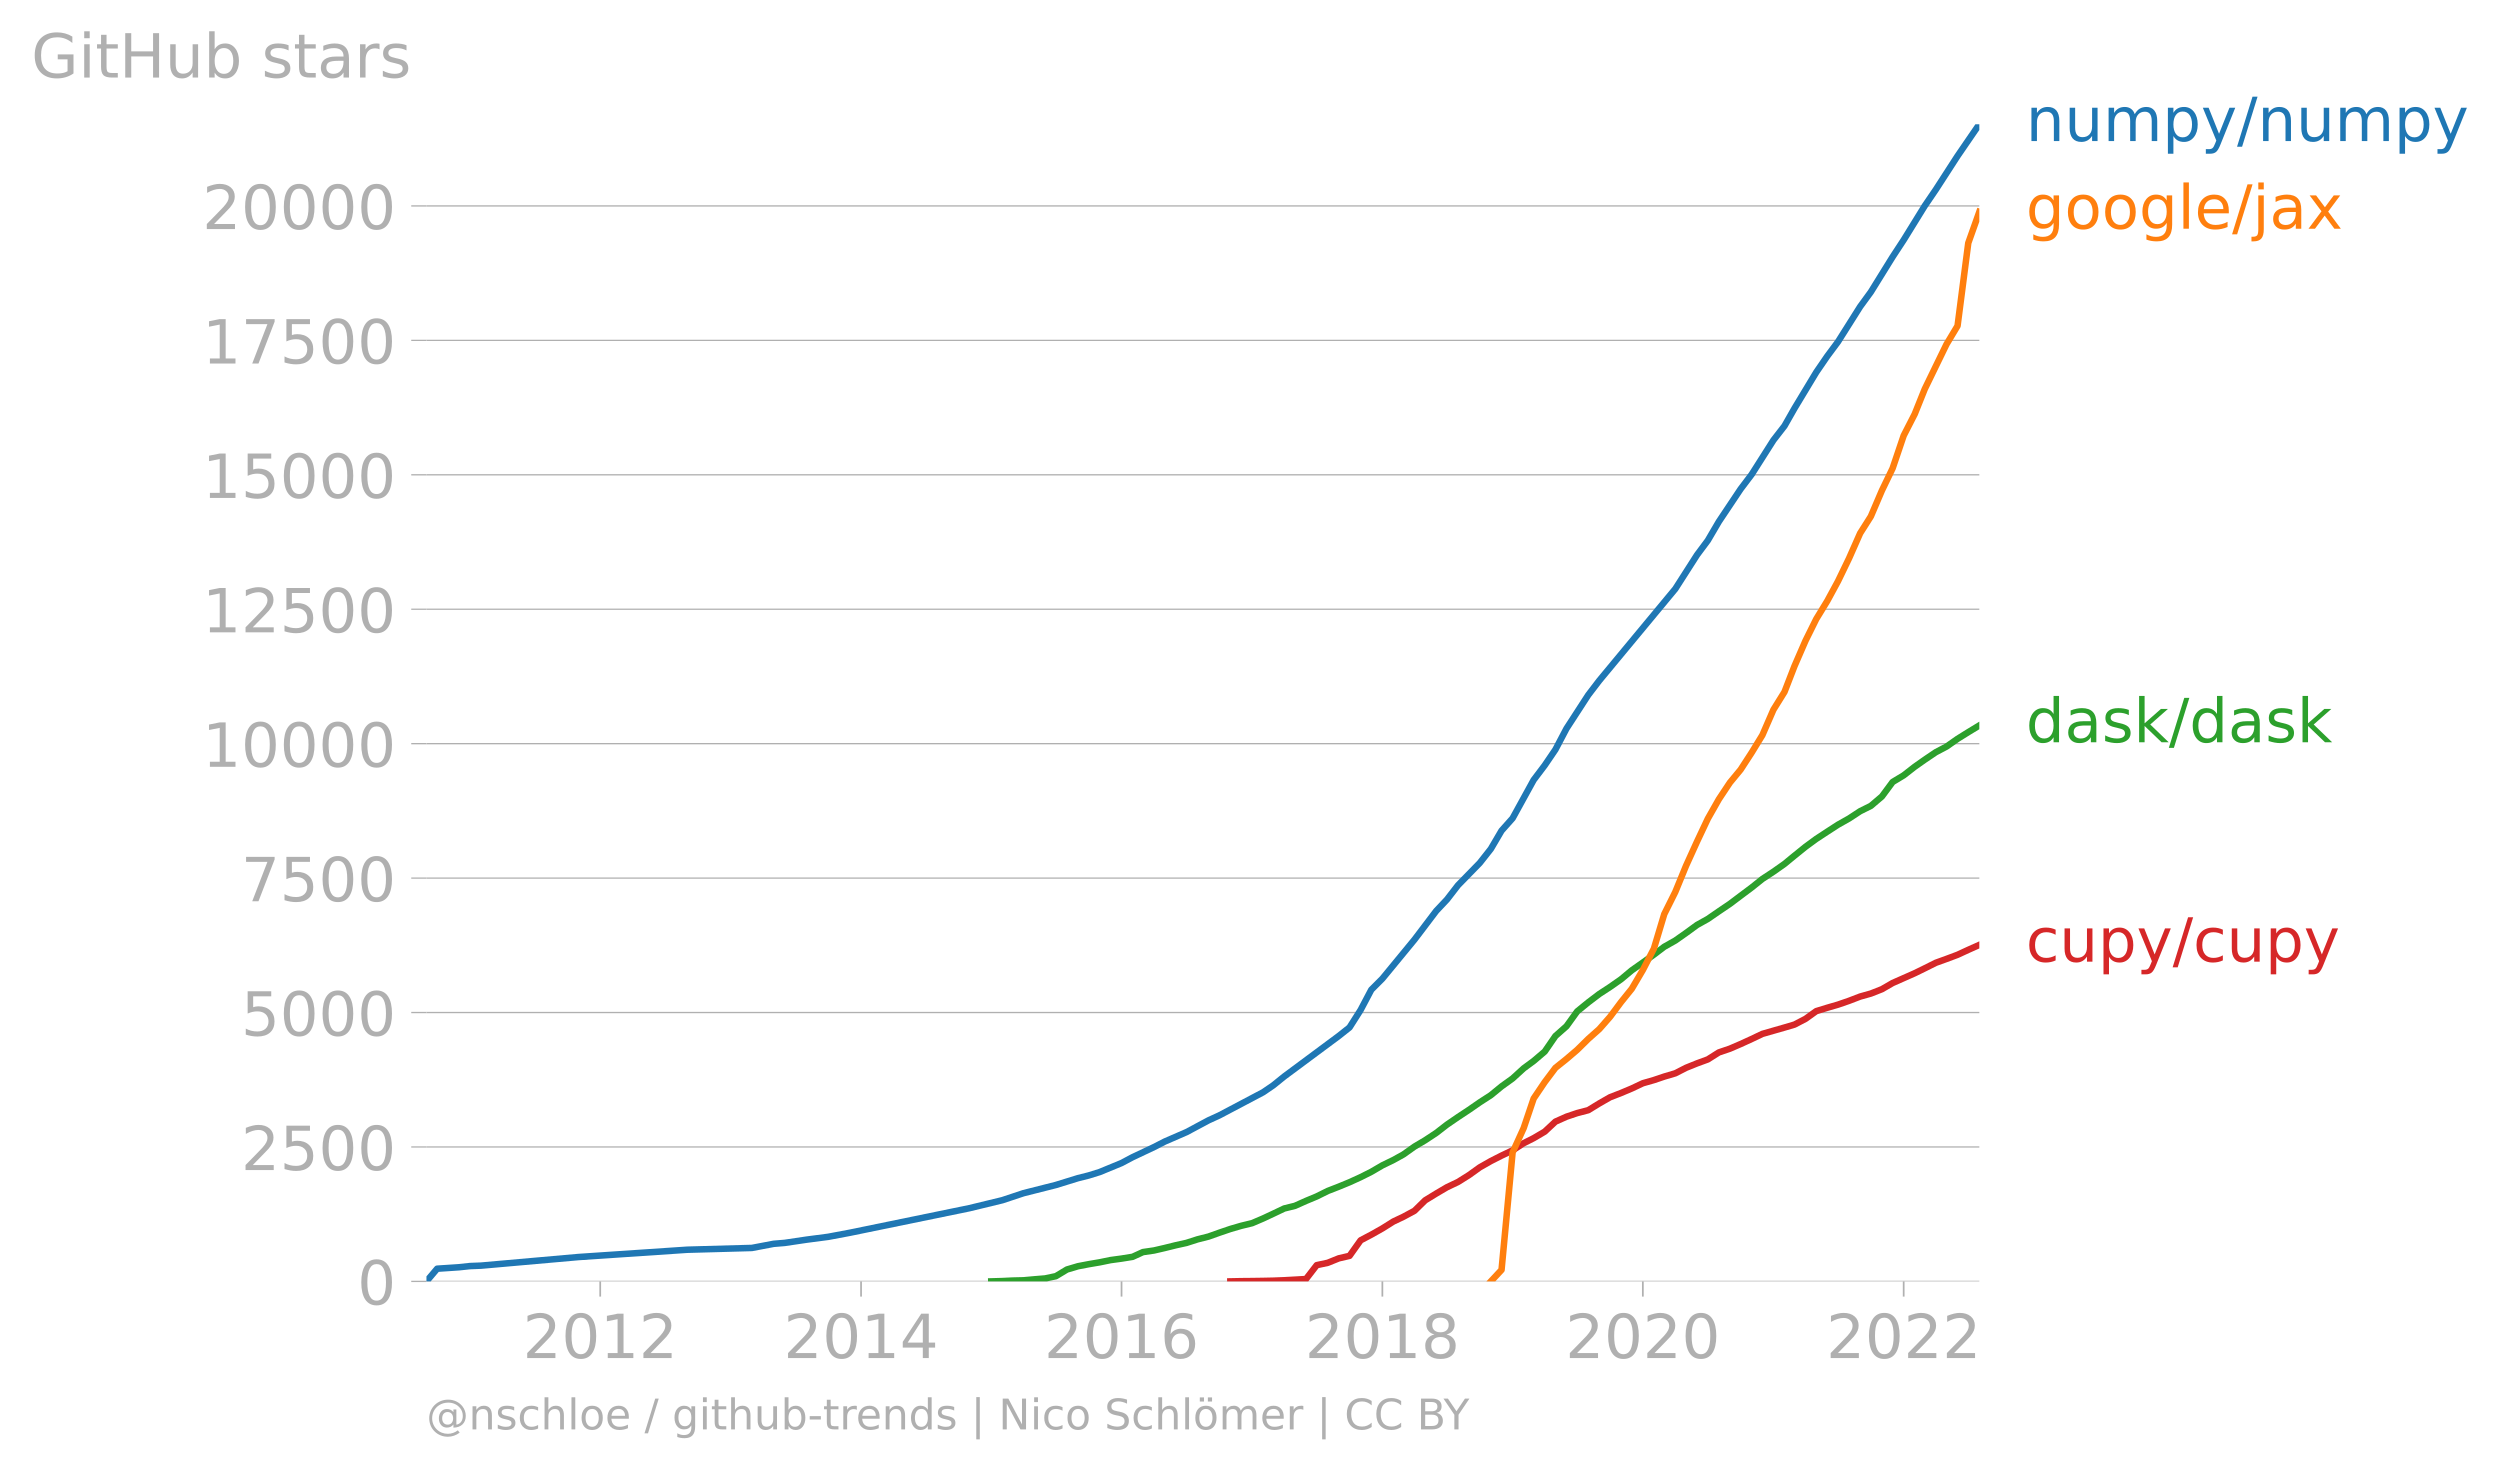
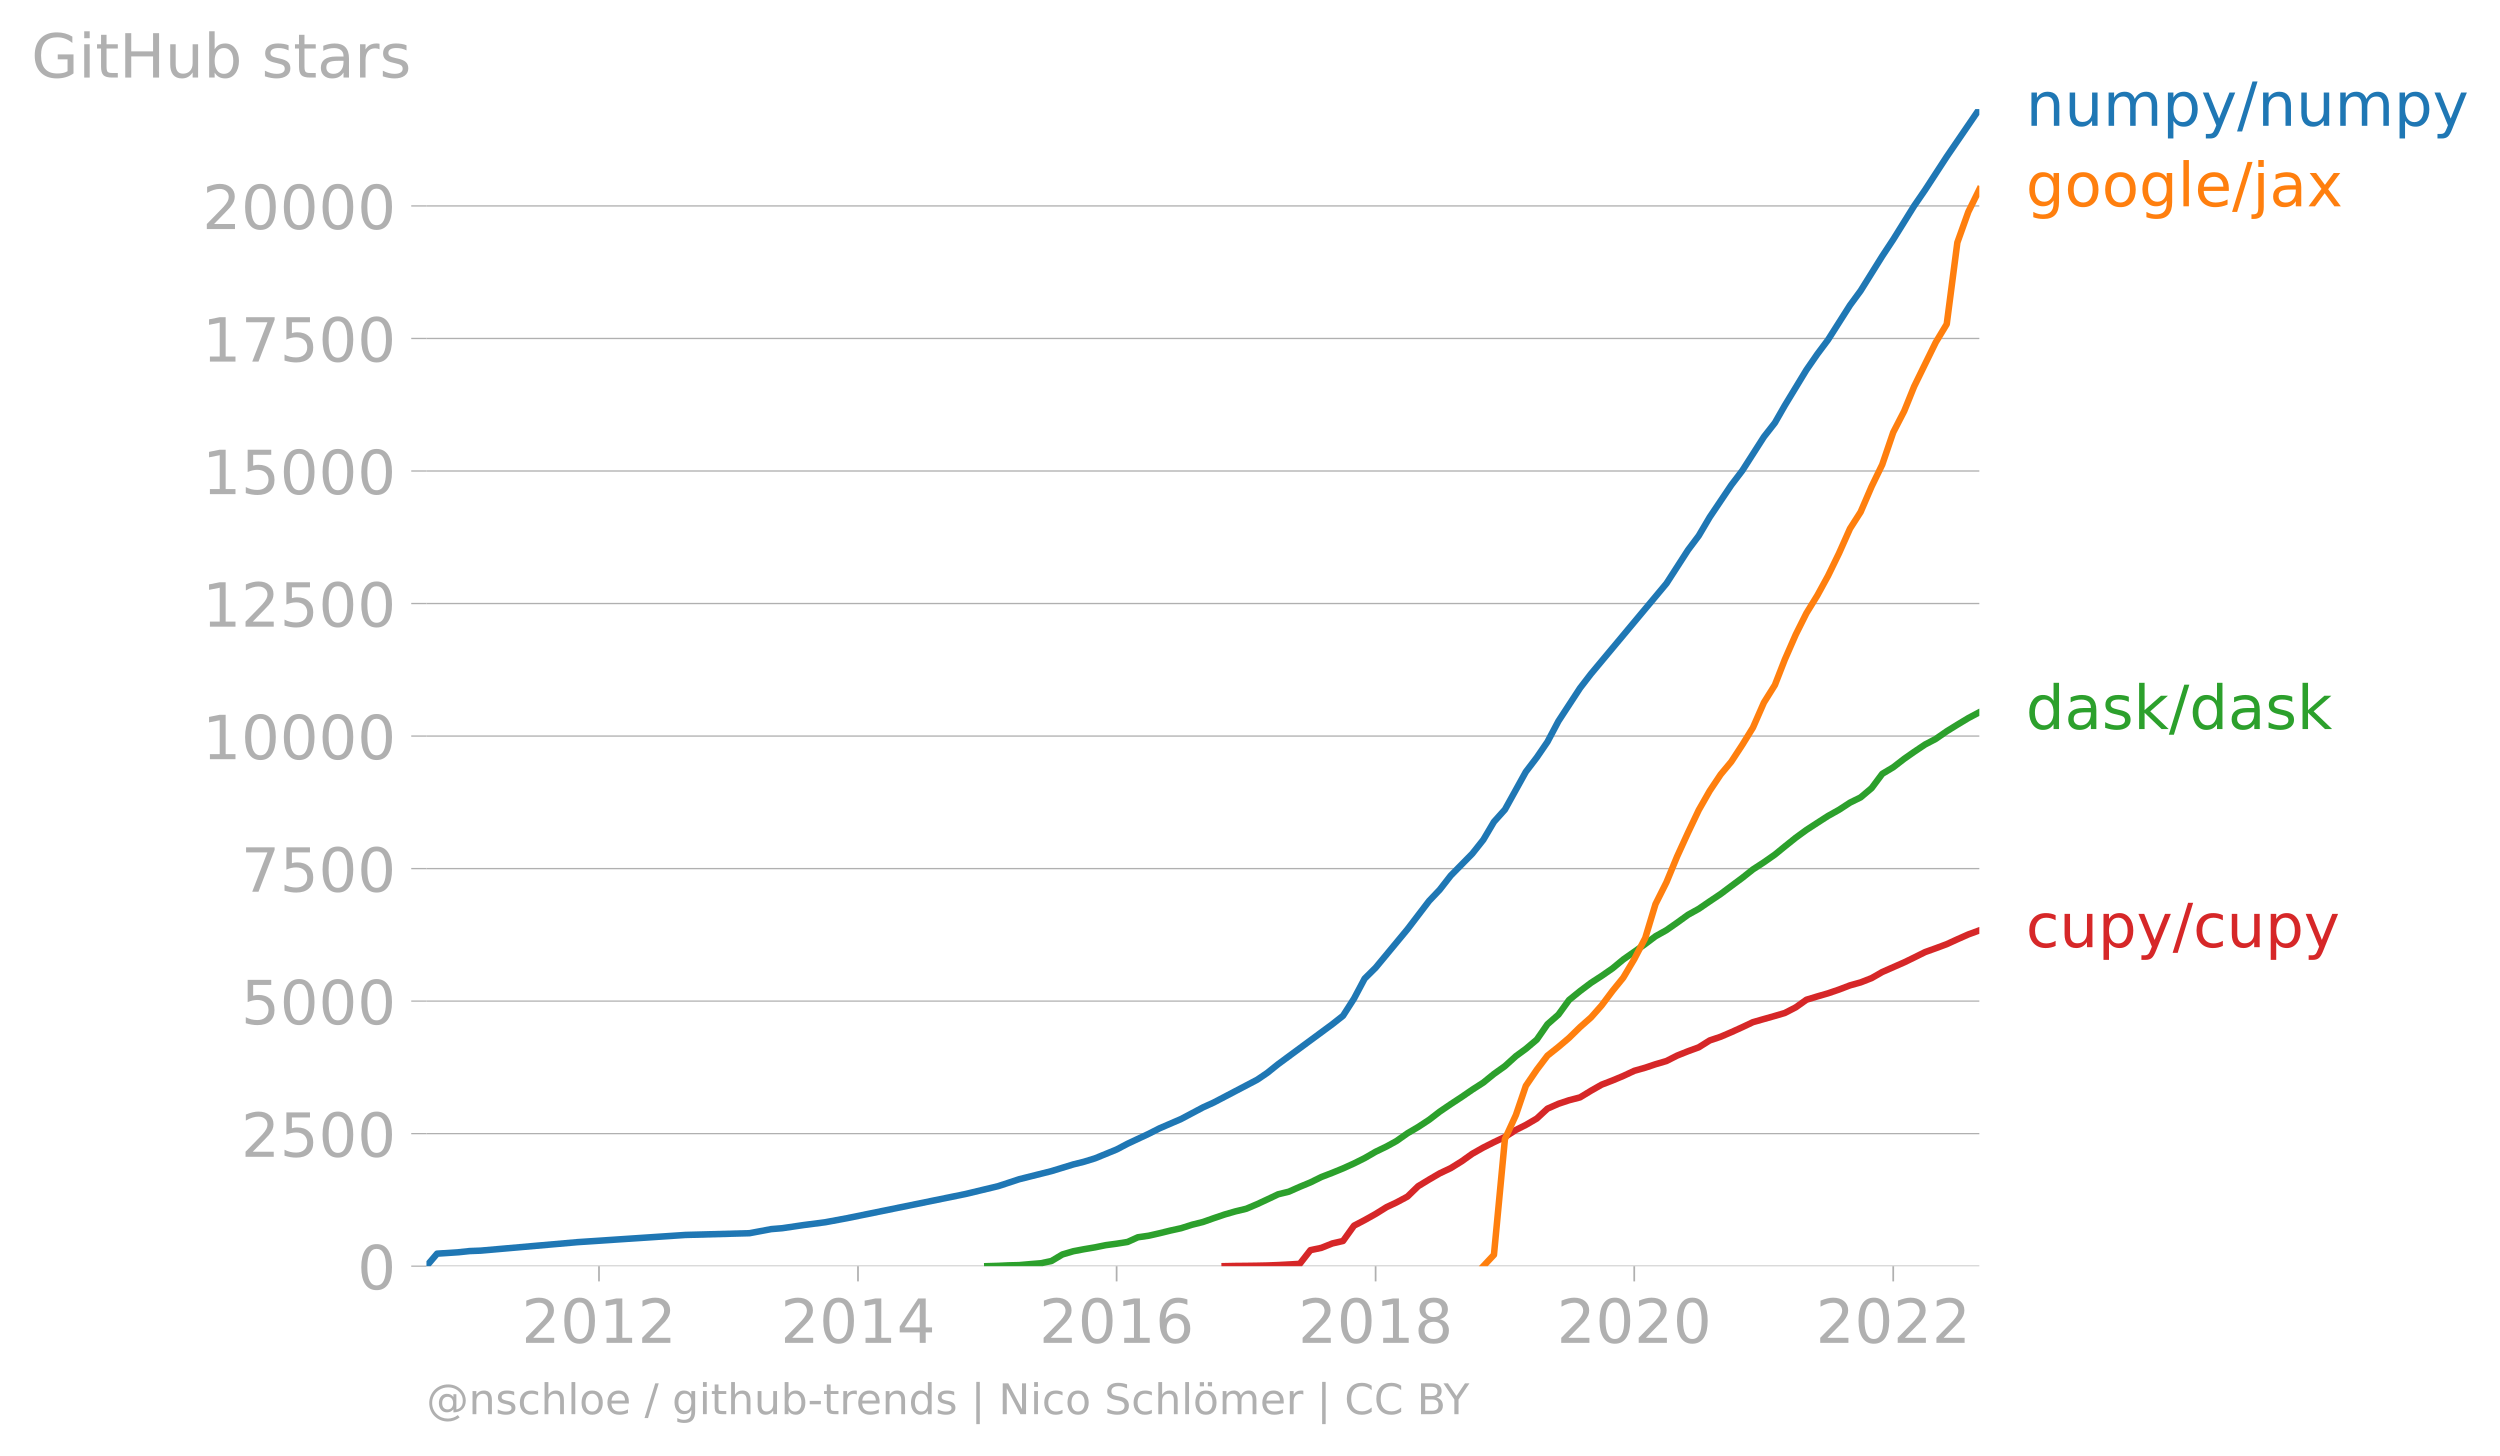
- <svg xmlns="http://www.w3.org/2000/svg" xmlns:xlink="http://www.w3.org/1999/xlink" width="766.58" height="450.954" viewBox="0 0 574.935 338.215">
+ <svg xmlns="http://www.w3.org/2000/svg" xmlns:xlink="http://www.w3.org/1999/xlink" width="766.58" height="446.285" viewBox="0 0 574.935 334.714">
  <defs>
    <style>*{stroke-linejoin:round;stroke-linecap:butt}</style>
  </defs>
  <g id="figure_1">
-     <path d="M0 338.215h574.935V0H0v338.215z" style="fill:none" id="patch_1" />
+     <path d="M0 334.714h574.935V0H0v334.714z" style="fill:none" id="patch_1" />
    <g id="axes_1">
-       <path d="M98.073 294.688h357.12V28.576H98.073v266.112z" style="fill:none" id="patch_2" />
+       <path d="M98.073 291.187h357.12V25.075H98.073v266.112z" style="fill:none" id="patch_2" />
      <g id="matplotlib.axis_1">
        <g id="xtick_1">
          <g id="line2d_1">
            <defs>
-               <path id="m37c19a41bb" d="M0 0v3.5" style="stroke:#b0b0b0;stroke-width:.4" />
-             </defs>
-             <use xlink:href="#m37c19a41bb" x="138.036" y="294.688" style="fill:#b0b0b0;stroke:#b0b0b0;stroke-width:.4" />
-           </g>
-           <g style="fill:#b0b0b0" transform="matrix(.14 0 0 -.14 120.22 312.326)" id="text_1">
+               <path id="me2713fd177" d="M0 0v3.5" style="stroke:#b0b0b0;stroke-width:.4" />
+             </defs>
+             <use xlink:href="#me2713fd177" x="137.753" y="291.187" style="fill:#b0b0b0;stroke:#b0b0b0;stroke-width:.4" />
+           </g>
+           <g style="fill:#b0b0b0" transform="matrix(.14 0 0 -.14 119.938 308.825)" id="text_1">
            <defs>
              <path id="DejaVuSans-32" d="M1228 531h2203V0H469v531q359 372 979 998 621 627 780 809 303 340 423 576 121 236 121 464 0 372-261 606-261 235-680 235-297 0-627-103-329-103-704-313v638q381 153 712 231 332 78 607 78 725 0 1156-363 431-362 431-968 0-288-108-546-107-257-392-607-78-91-497-524-418-433-1181-1211z" transform="scale(.01563)" />
              <path id="DejaVuSans-30" d="M2034 4250q-487 0-733-480-245-479-245-1442 0-959 245-1439 246-480 733-480 491 0 736 480 246 480 246 1439 0 963-246 1442-245 480-736 480zm0 500q785 0 1199-621 414-620 414-1801 0-1178-414-1799Q2819-91 2034-91q-784 0-1198 620-414 621-414 1799 0 1181 414 1801 414 621 1198 621z" transform="scale(.01563)" />
              <path id="DejaVuSans-31" d="M794 531h1031v3560L703 3866v575l1116 225h631V531h1031V0H794v531z" transform="scale(.01563)" />
            </defs>
            <use xlink:href="#DejaVuSans-32" />
            <use xlink:href="#DejaVuSans-30" x="63.623" />
            <use xlink:href="#DejaVuSans-31" x="127.246" />
            <use xlink:href="#DejaVuSans-32" x="190.869" />
          </g>
        </g>
        <g id="xtick_2">
-           <use xlink:href="#m37c19a41bb" x="198.021" y="294.688" style="fill:#b0b0b0;stroke:#b0b0b0;stroke-width:.4" id="line2d_2" />
-           <g style="fill:#b0b0b0" transform="matrix(.14 0 0 -.14 180.206 312.326)" id="text_2">
+           <use xlink:href="#me2713fd177" x="197.314" y="291.187" style="fill:#b0b0b0;stroke:#b0b0b0;stroke-width:.4" id="line2d_2" />
+           <g style="fill:#b0b0b0" transform="matrix(.14 0 0 -.14 179.499 308.825)" id="text_2">
            <defs>
              <path id="DejaVuSans-34" d="M2419 4116 825 1625h1594v2491zm-166 550h794V1625h666v-525h-666V0h-628v1100H313v609l1940 2957z" transform="scale(.01563)" />
            </defs>
            <use xlink:href="#DejaVuSans-32" />
            <use xlink:href="#DejaVuSans-30" x="63.623" />
            <use xlink:href="#DejaVuSans-31" x="127.246" />
            <use xlink:href="#DejaVuSans-34" x="190.869" />
          </g>
        </g>
        <g id="xtick_3">
-           <use xlink:href="#m37c19a41bb" x="257.924" y="294.688" style="fill:#b0b0b0;stroke:#b0b0b0;stroke-width:.4" id="line2d_3" />
-           <g style="fill:#b0b0b0" transform="matrix(.14 0 0 -.14 240.109 312.326)" id="text_3">
+           <use xlink:href="#me2713fd177" x="256.793" y="291.187" style="fill:#b0b0b0;stroke:#b0b0b0;stroke-width:.4" id="line2d_3" />
+           <g style="fill:#b0b0b0" transform="matrix(.14 0 0 -.14 238.978 308.825)" id="text_3">
            <defs>
              <path id="DejaVuSans-36" d="M2113 2584q-425 0-674-291-248-290-248-796 0-503 248-796 249-292 674-292t673 292q248 293 248 796 0 506-248 796-248 291-673 291zm1253 1979v-575q-238 112-480 171-242 60-480 60-625 0-955-422-329-422-376-1275 184 272 462 417 279 145 613 145 703 0 1111-427 408-426 408-1160 0-719-425-1154Q2819-91 2113-91q-810 0-1238 620-428 621-428 1799 0 1106 525 1764t1409 658q238 0 480-47t505-140z" transform="scale(.01563)" />
            </defs>
            <use xlink:href="#DejaVuSans-32" />
            <use xlink:href="#DejaVuSans-30" x="63.623" />
            <use xlink:href="#DejaVuSans-31" x="127.246" />
            <use xlink:href="#DejaVuSans-36" x="190.869" />
          </g>
        </g>
        <g id="xtick_4">
-           <use xlink:href="#m37c19a41bb" x="317.909" y="294.688" style="fill:#b0b0b0;stroke:#b0b0b0;stroke-width:.4" id="line2d_4" />
-           <g style="fill:#b0b0b0" transform="matrix(.14 0 0 -.14 300.094 312.326)" id="text_4">
+           <use xlink:href="#me2713fd177" x="316.354" y="291.187" style="fill:#b0b0b0;stroke:#b0b0b0;stroke-width:.4" id="line2d_4" />
+           <g style="fill:#b0b0b0" transform="matrix(.14 0 0 -.14 298.539 308.825)" id="text_4">
            <defs>
              <path id="DejaVuSans-38" d="M2034 2216q-450 0-708-241-257-241-257-662 0-422 257-663 258-241 708-241t709 242q260 243 260 662 0 421-258 662-257 241-711 241zm-631 268q-406 100-633 378-226 279-226 679 0 559 398 884 399 325 1092 325 697 0 1094-325t397-884q0-400-227-679-226-278-629-378 456-106 710-416 255-309 255-755 0-679-414-1042Q2806-91 2034-91q-771 0-1186 362-414 363-414 1042 0 446 256 755 257 310 713 416zm-231 997q0-362 226-565 227-203 636-203 407 0 636 203 230 203 230 565 0 363-230 566-229 203-636 203-409 0-636-203-226-203-226-566z" transform="scale(.01563)" />
            </defs>
            <use xlink:href="#DejaVuSans-32" />
            <use xlink:href="#DejaVuSans-30" x="63.623" />
            <use xlink:href="#DejaVuSans-31" x="127.246" />
            <use xlink:href="#DejaVuSans-38" x="190.869" />
          </g>
        </g>
        <g id="xtick_5">
-           <use xlink:href="#m37c19a41bb" x="377.812" y="294.688" style="fill:#b0b0b0;stroke:#b0b0b0;stroke-width:.4" id="line2d_5" />
-           <g style="fill:#b0b0b0" transform="matrix(.14 0 0 -.14 359.997 312.326)" id="text_5">
+           <use xlink:href="#me2713fd177" x="375.833" y="291.187" style="fill:#b0b0b0;stroke:#b0b0b0;stroke-width:.4" id="line2d_5" />
+           <g style="fill:#b0b0b0" transform="matrix(.14 0 0 -.14 358.018 308.825)" id="text_5">
            <use xlink:href="#DejaVuSans-32" />
            <use xlink:href="#DejaVuSans-30" x="63.623" />
            <use xlink:href="#DejaVuSans-32" x="127.246" />
            <use xlink:href="#DejaVuSans-30" x="190.869" />
          </g>
        </g>
        <g id="xtick_6">
-           <use xlink:href="#m37c19a41bb" x="437.797" y="294.688" style="fill:#b0b0b0;stroke:#b0b0b0;stroke-width:.4" id="line2d_6" />
-           <g style="fill:#b0b0b0" transform="matrix(.14 0 0 -.14 419.982 312.326)" id="text_6">
+           <use xlink:href="#me2713fd177" x="435.394" y="291.187" style="fill:#b0b0b0;stroke:#b0b0b0;stroke-width:.4" id="line2d_6" />
+           <g style="fill:#b0b0b0" transform="matrix(.14 0 0 -.14 417.579 308.825)" id="text_6">
            <use xlink:href="#DejaVuSans-32" />
            <use xlink:href="#DejaVuSans-30" x="63.623" />
            <use xlink:href="#DejaVuSans-32" x="127.246" />
            <use xlink:href="#DejaVuSans-32" x="190.869" />
          </g>
        </g>
      </g>
      <g id="matplotlib.axis_2">
        <g id="ytick_1">
-           <path d="M98.073 294.688h357.12" clip-path="url(#p9bf6a7a0ea)" style="fill:none;stroke:#b0b0b0;stroke-width:.3;stroke-linecap:square" id="line2d_7" />
+           <path d="M98.073 291.187h357.12" clip-path="url(#p3abbe3554b)" style="fill:none;stroke:#b0b0b0;stroke-width:.3;stroke-linecap:square" id="line2d_7" />
          <g id="line2d_8">
            <defs>
-               <path id="m6d1a3e1d83" d="M0 0h-3.5" style="stroke:#b0b0b0;stroke-width:.3" />
-             </defs>
-             <use xlink:href="#m6d1a3e1d83" x="98.073" y="294.688" style="fill:#b0b0b0;stroke:#b0b0b0;stroke-width:.3" />
-           </g>
-           <use xlink:href="#DejaVuSans-30" style="fill:#b0b0b0" transform="matrix(.14 0 0 -.14 82.166 300.007)" id="text_7" />
+               <path id="mee6b1ca132" d="M0 0h-3.5" style="stroke:#b0b0b0;stroke-width:.3" />
+             </defs>
+             <use xlink:href="#mee6b1ca132" x="98.073" y="291.187" style="fill:#b0b0b0;stroke:#b0b0b0;stroke-width:.3" />
+           </g>
+           <use xlink:href="#DejaVuSans-30" style="fill:#b0b0b0" transform="matrix(.14 0 0 -.14 82.166 296.506)" id="text_7" />
        </g>
        <g id="ytick_2">
-           <path d="M98.073 263.772h357.12" clip-path="url(#p9bf6a7a0ea)" style="fill:none;stroke:#b0b0b0;stroke-width:.3;stroke-linecap:square" id="line2d_9" />
-           <use xlink:href="#m6d1a3e1d83" x="98.073" y="263.772" style="fill:#b0b0b0;stroke:#b0b0b0;stroke-width:.3" id="line2d_10" />
-           <g style="fill:#b0b0b0" transform="matrix(.14 0 0 -.14 55.443 269.091)" id="text_8">
+           <path d="M98.073 260.709h357.12" clip-path="url(#p3abbe3554b)" style="fill:none;stroke:#b0b0b0;stroke-width:.3;stroke-linecap:square" id="line2d_9" />
+           <use xlink:href="#mee6b1ca132" x="98.073" y="260.709" style="fill:#b0b0b0;stroke:#b0b0b0;stroke-width:.3" id="line2d_10" />
+           <g style="fill:#b0b0b0" transform="matrix(.14 0 0 -.14 55.443 266.027)" id="text_8">
            <defs>
              <path id="DejaVuSans-35" d="M691 4666h2478v-532H1269V2991q137 47 274 70 138 23 276 23 781 0 1237-428 457-428 457-1159 0-753-469-1171Q2575-91 1722-91q-294 0-599 50Q819 9 494 109v635q281-153 581-228t634-75q541 0 856 284 316 284 316 772 0 487-316 771-315 285-856 285-253 0-505-56-251-56-513-175v2344z" transform="scale(.01563)" />
            </defs>
            <use xlink:href="#DejaVuSans-32" />
            <use xlink:href="#DejaVuSans-35" x="63.623" />
            <use xlink:href="#DejaVuSans-30" x="127.246" />
            <use xlink:href="#DejaVuSans-30" x="190.869" />
          </g>
        </g>
        <g id="ytick_3">
-           <path d="M98.073 232.856h357.12" clip-path="url(#p9bf6a7a0ea)" style="fill:none;stroke:#b0b0b0;stroke-width:.3;stroke-linecap:square" id="line2d_11" />
-           <use xlink:href="#m6d1a3e1d83" x="98.073" y="232.856" style="fill:#b0b0b0;stroke:#b0b0b0;stroke-width:.3" id="line2d_12" />
-           <g style="fill:#b0b0b0" transform="matrix(.14 0 0 -.14 55.443 238.175)" id="text_9">
+           <path d="M98.073 230.23h357.12" clip-path="url(#p3abbe3554b)" style="fill:none;stroke:#b0b0b0;stroke-width:.3;stroke-linecap:square" id="line2d_11" />
+           <use xlink:href="#mee6b1ca132" x="98.073" y="230.23" style="fill:#b0b0b0;stroke:#b0b0b0;stroke-width:.3" id="line2d_12" />
+           <g style="fill:#b0b0b0" transform="matrix(.14 0 0 -.14 55.443 235.55)" id="text_9">
            <use xlink:href="#DejaVuSans-35" />
            <use xlink:href="#DejaVuSans-30" x="63.623" />
            <use xlink:href="#DejaVuSans-30" x="127.246" />
            <use xlink:href="#DejaVuSans-30" x="190.869" />
          </g>
        </g>
        <g id="ytick_4">
-           <path d="M98.073 201.94h357.12" clip-path="url(#p9bf6a7a0ea)" style="fill:none;stroke:#b0b0b0;stroke-width:.3;stroke-linecap:square" id="line2d_13" />
-           <use xlink:href="#m6d1a3e1d83" x="98.073" y="201.94" style="fill:#b0b0b0;stroke:#b0b0b0;stroke-width:.3" id="line2d_14" />
-           <g style="fill:#b0b0b0" transform="matrix(.14 0 0 -.14 55.443 207.26)" id="text_10">
+           <path d="M98.073 199.752h357.12" clip-path="url(#p3abbe3554b)" style="fill:none;stroke:#b0b0b0;stroke-width:.3;stroke-linecap:square" id="line2d_13" />
+           <use xlink:href="#mee6b1ca132" x="98.073" y="199.752" style="fill:#b0b0b0;stroke:#b0b0b0;stroke-width:.3" id="line2d_14" />
+           <g style="fill:#b0b0b0" transform="matrix(.14 0 0 -.14 55.443 205.07)" id="text_10">
            <defs>
              <path id="DejaVuSans-37" d="M525 4666h3000v-269L1831 0h-659l1594 4134H525v532z" transform="scale(.01563)" />
            </defs>
            <use xlink:href="#DejaVuSans-37" />
            <use xlink:href="#DejaVuSans-35" x="63.623" />
            <use xlink:href="#DejaVuSans-30" x="127.246" />
            <use xlink:href="#DejaVuSans-30" x="190.869" />
          </g>
        </g>
        <g id="ytick_5">
-           <path d="M98.073 171.024h357.12" clip-path="url(#p9bf6a7a0ea)" style="fill:none;stroke:#b0b0b0;stroke-width:.3;stroke-linecap:square" id="line2d_15" />
-           <use xlink:href="#m6d1a3e1d83" x="98.073" y="171.024" style="fill:#b0b0b0;stroke:#b0b0b0;stroke-width:.3" id="line2d_16" />
-           <g style="fill:#b0b0b0" transform="matrix(.14 0 0 -.14 46.536 176.343)" id="text_11">
+           <path d="M98.073 169.274h357.12" clip-path="url(#p3abbe3554b)" style="fill:none;stroke:#b0b0b0;stroke-width:.3;stroke-linecap:square" id="line2d_15" />
+           <use xlink:href="#mee6b1ca132" x="98.073" y="169.274" style="fill:#b0b0b0;stroke:#b0b0b0;stroke-width:.3" id="line2d_16" />
+           <g style="fill:#b0b0b0" transform="matrix(.14 0 0 -.14 46.536 174.593)" id="text_11">
            <use xlink:href="#DejaVuSans-31" />
            <use xlink:href="#DejaVuSans-30" x="63.623" />
            <use xlink:href="#DejaVuSans-30" x="127.246" />
            <use xlink:href="#DejaVuSans-30" x="190.869" />
            <use xlink:href="#DejaVuSans-30" x="254.492" />
          </g>
        </g>
        <g id="ytick_6">
-           <path d="M98.073 140.108h357.12" clip-path="url(#p9bf6a7a0ea)" style="fill:none;stroke:#b0b0b0;stroke-width:.3;stroke-linecap:square" id="line2d_17" />
-           <use xlink:href="#m6d1a3e1d83" x="98.073" y="140.108" style="fill:#b0b0b0;stroke:#b0b0b0;stroke-width:.3" id="line2d_18" />
-           <g style="fill:#b0b0b0" transform="matrix(.14 0 0 -.14 46.536 145.427)" id="text_12">
+           <path d="M98.073 138.795h357.12" clip-path="url(#p3abbe3554b)" style="fill:none;stroke:#b0b0b0;stroke-width:.3;stroke-linecap:square" id="line2d_17" />
+           <use xlink:href="#mee6b1ca132" x="98.073" y="138.795" style="fill:#b0b0b0;stroke:#b0b0b0;stroke-width:.3" id="line2d_18" />
+           <g style="fill:#b0b0b0" transform="matrix(.14 0 0 -.14 46.536 144.114)" id="text_12">
            <use xlink:href="#DejaVuSans-31" />
            <use xlink:href="#DejaVuSans-32" x="63.623" />
            <use xlink:href="#DejaVuSans-35" x="127.246" />
            <use xlink:href="#DejaVuSans-30" x="190.869" />
            <use xlink:href="#DejaVuSans-30" x="254.492" />
          </g>
        </g>
        <g id="ytick_7">
-           <path d="M98.073 109.192h357.12" clip-path="url(#p9bf6a7a0ea)" style="fill:none;stroke:#b0b0b0;stroke-width:.3;stroke-linecap:square" id="line2d_19" />
-           <use xlink:href="#m6d1a3e1d83" x="98.073" y="109.192" style="fill:#b0b0b0;stroke:#b0b0b0;stroke-width:.3" id="line2d_20" />
-           <g style="fill:#b0b0b0" transform="matrix(.14 0 0 -.14 46.536 114.511)" id="text_13">
+           <path d="M98.073 108.317h357.12" clip-path="url(#p3abbe3554b)" style="fill:none;stroke:#b0b0b0;stroke-width:.3;stroke-linecap:square" id="line2d_19" />
+           <use xlink:href="#mee6b1ca132" x="98.073" y="108.317" style="fill:#b0b0b0;stroke:#b0b0b0;stroke-width:.3" id="line2d_20" />
+           <g style="fill:#b0b0b0" transform="matrix(.14 0 0 -.14 46.536 113.636)" id="text_13">
            <use xlink:href="#DejaVuSans-31" />
            <use xlink:href="#DejaVuSans-35" x="63.623" />
            <use xlink:href="#DejaVuSans-30" x="127.246" />
            <use xlink:href="#DejaVuSans-30" x="190.869" />
            <use xlink:href="#DejaVuSans-30" x="254.492" />
          </g>
        </g>
        <g id="ytick_8">
-           <path d="M98.073 78.277h357.12" clip-path="url(#p9bf6a7a0ea)" style="fill:none;stroke:#b0b0b0;stroke-width:.3;stroke-linecap:square" id="line2d_21" />
-           <use xlink:href="#m6d1a3e1d83" x="98.073" y="78.277" style="fill:#b0b0b0;stroke:#b0b0b0;stroke-width:.3" id="line2d_22" />
-           <g style="fill:#b0b0b0" transform="matrix(.14 0 0 -.14 46.536 83.595)" id="text_14">
+           <path d="M98.073 77.839h357.12" clip-path="url(#p3abbe3554b)" style="fill:none;stroke:#b0b0b0;stroke-width:.3;stroke-linecap:square" id="line2d_21" />
+           <use xlink:href="#mee6b1ca132" x="98.073" y="77.839" style="fill:#b0b0b0;stroke:#b0b0b0;stroke-width:.3" id="line2d_22" />
+           <g style="fill:#b0b0b0" transform="matrix(.14 0 0 -.14 46.536 83.158)" id="text_14">
            <use xlink:href="#DejaVuSans-31" />
            <use xlink:href="#DejaVuSans-37" x="63.623" />
            <use xlink:href="#DejaVuSans-35" x="127.246" />
            <use xlink:href="#DejaVuSans-30" x="190.869" />
            <use xlink:href="#DejaVuSans-30" x="254.492" />
          </g>
        </g>
        <g id="ytick_9">
-           <path d="M98.073 47.36h357.12" clip-path="url(#p9bf6a7a0ea)" style="fill:none;stroke:#b0b0b0;stroke-width:.3;stroke-linecap:square" id="line2d_23" />
-           <use xlink:href="#m6d1a3e1d83" x="98.073" y="47.361" style="fill:#b0b0b0;stroke:#b0b0b0;stroke-width:.3" id="line2d_24" />
+           <path d="M98.073 47.36h357.12" clip-path="url(#p3abbe3554b)" style="fill:none;stroke:#b0b0b0;stroke-width:.3;stroke-linecap:square" id="line2d_23" />
+           <use xlink:href="#mee6b1ca132" x="98.073" y="47.361" style="fill:#b0b0b0;stroke:#b0b0b0;stroke-width:.3" id="line2d_24" />
          <g style="fill:#b0b0b0" transform="matrix(.14 0 0 -.14 46.536 52.68)" id="text_15">
            <use xlink:href="#DejaVuSans-32" />
            <use xlink:href="#DejaVuSans-30" x="63.623" />
            <use xlink:href="#DejaVuSans-30" x="127.246" />
            <use xlink:href="#DejaVuSans-30" x="190.869" />
            <use xlink:href="#DejaVuSans-30" x="254.492" />
          </g>
        </g>
        <g style="fill:#b0b0b0" transform="matrix(.14 0 0 -.14 7.2 17.838)" id="text_16">
          <defs>
            <path id="DejaVuSans-47" d="M3809 666v1253H2778v519h1656V434q-365-259-806-392-440-133-940-133-1094 0-1712 639-617 640-617 1780 0 1144 617 1783 618 639 1712 639 456 0 867-113 411-112 758-331v-672q-350 297-744 447t-828 150q-857 0-1287-478-429-478-429-1425 0-944 429-1422 430-478 1287-478 334 0 596 58 263 58 472 180z" transform="scale(.01563)" />
            <path id="DejaVuSans-69" d="M603 3500h575V0H603v3500zm0 1363h575v-729H603v729z" transform="scale(.01563)" />
            <path id="DejaVuSans-74" d="M1172 4494v-994h1184v-447H1172V1153q0-428 117-550t477-122h590V0h-590q-666 0-919 248-253 249-253 905v1900H172v447h422v994h578z" transform="scale(.01563)" />
            <path id="DejaVuSans-48" d="M628 4666h631V2753h2294v1913h631V0h-631v2222H1259V0H628v4666z" transform="scale(.01563)" />
            <path id="DejaVuSans-75" d="M544 1381v2119h575V1403q0-497 193-746 194-248 582-248 465 0 735 297 271 297 271 810v1984h575V0h-575v538q-209-319-486-474-276-155-642-155-603 0-916 375-312 375-312 1097zm1447 2203z" transform="scale(.01563)" />
            <path id="DejaVuSans-62" d="M3116 1747q0 634-261 995t-717 361q-457 0-718-361t-261-995q0-634 261-995t718-361q456 0 717 361t261 995zM1159 2969q182 312 458 463 277 152 661 152 638 0 1036-506 399-506 399-1331T3314 415Q2916-91 2278-91q-384 0-661 152-276 152-458 464V0H581v4863h578V2969z" transform="scale(.01563)" />
            <path id="DejaVuSans-73" d="M2834 3397v-544q-243 125-506 187-262 63-544 63-428 0-642-131t-214-394q0-200 153-314t616-217l197-44q612-131 870-370t258-667q0-488-386-773Q2250-91 1575-91q-281 0-586 55T347 128v594q319-166 628-249 309-82 613-82 406 0 624 139 219 139 219 392 0 234-158 359-157 125-692 241l-200 47q-534 112-772 345-237 233-237 639 0 494 350 762 350 269 994 269 318 0 599-47 282-46 519-140z" transform="scale(.01563)" />
            <path id="DejaVuSans-61" d="M2194 1759q-697 0-966-159t-269-544q0-306 202-486 202-179 548-179 479 0 768 339t289 901v128h-572zm1147 238V0h-575v531q-197-318-491-470T1556-91q-537 0-855 302-317 302-317 808 0 590 395 890 396 300 1180 300h807v57q0 397-261 614t-733 217q-300 0-585-72-284-72-546-216v532q315 122 612 182 297 61 578 61 760 0 1135-394 375-393 375-1193z" transform="scale(.01563)" />
            <path id="DejaVuSans-72" d="M2631 2963q-97 56-211 82-114 27-251 27-488 0-749-317t-261-911V0H581v3500h578v-544q182 319 472 473 291 155 707 155 59 0 131-8 72-7 159-23l3-590z" transform="scale(.01563)" />
          </defs>
          <use xlink:href="#DejaVuSans-47" />
          <use xlink:href="#DejaVuSans-69" x="77.49" />
          <use xlink:href="#DejaVuSans-74" x="105.273" />
          <use xlink:href="#DejaVuSans-48" x="144.482" />
          <use xlink:href="#DejaVuSans-75" x="219.678" />
          <use xlink:href="#DejaVuSans-62" x="283.057" />
          <use xlink:href="#DejaVuSans-20" x="346.533" />
          <use xlink:href="#DejaVuSans-73" x="378.32" />
          <use xlink:href="#DejaVuSans-74" x="430.42" />
          <use xlink:href="#DejaVuSans-61" x="469.629" />
          <use xlink:href="#DejaVuSans-72" x="530.908" />
          <use xlink:href="#DejaVuSans-73" x="572.021" />
        </g>
      </g>
-       <path d="m282.952 294.688 2.461-.05 2.544-.024 2.544-.037 2.298-.05 2.544-.099 2.461-.136 2.544-.148 2.462-3.19 2.544-.545 2.544-1.026 2.461-.569 2.544-3.574 2.462-1.298 2.544-1.435 2.544-1.595 2.297-1.088 2.544-1.373 2.462-2.411 2.544-1.559 2.461-1.446 2.544-1.212 2.544-1.596 2.462-1.768 2.544-1.447 2.461-1.249 2.544-1.212 2.544-1.645 2.298-1.162 2.543-1.496 2.462-2.3 2.544-1.138 2.462-.829 2.544-.667 2.543-1.559 2.462-1.41 2.544-.989 2.462-1.038 2.544-1.2 2.543-.73 2.38-.803 2.544-.755 2.462-1.261 2.544-1.027 2.461-.902 2.544-1.608 2.544-.866 2.462-1.063 2.544-1.163 2.461-1.174 2.544-.73 2.544-.73 2.298-.68 2.543-1.323 2.462-1.768 2.544-.78 2.462-.717 2.544-.878 2.543-.977 2.462-.692 2.544-1.002 2.462-1.422 2.544-1.125 2.543-1.126 2.298-1.125 2.544-1.274 2.462-.89 2.544-.952 2.461-1.138 2.544-1.138" clip-path="url(#p9bf6a7a0ea)" style="fill:none;stroke:#d62728;stroke-width:1.5;stroke-linecap:square" id="line2d_25" />
-       <path d="m227.972 294.688 2.544-.074 2.298-.111 2.544-.062 2.461-.223 2.544-.21 2.462-.52 2.544-1.533 2.544-.754 2.461-.47 2.544-.433 2.462-.507 2.544-.346 2.544-.408 2.38-1.089 2.543-.37 2.462-.57 2.544-.63 2.461-.544 2.544-.816 2.544-.644 2.462-.878 2.544-.865 2.461-.717 2.544-.619 2.544-1.088 2.298-1.076 2.544-1.212 2.461-.606 2.544-1.137 2.462-1.027 2.544-1.261 2.544-.99 2.461-1.014 2.544-1.162 2.462-1.237 2.544-1.484 2.544-1.236 2.297-1.274 2.544-1.805 2.462-1.46 2.544-1.682 2.461-1.904 2.544-1.744 2.544-1.681 2.462-1.707 2.544-1.645 2.461-2.015 2.544-1.83 2.544-2.326 2.298-1.694 2.543-2.164 2.462-3.574 2.544-2.25 2.462-3.414 2.544-2.077 2.543-1.93 2.462-1.607 2.544-1.78 2.462-2.053 2.544-1.794 2.543-1.817 2.38-1.806 2.544-1.434 2.462-1.732 2.544-1.855 2.461-1.372 2.544-1.756 2.544-1.72 2.462-1.854 2.544-1.905 2.461-1.966 2.544-1.67 2.544-1.792 2.298-1.893 2.543-2.052 2.462-1.806 2.544-1.67 2.462-1.595 2.544-1.434 2.543-1.67 2.462-1.224 2.544-2.164 2.462-3.326 2.544-1.534 2.543-1.979 2.298-1.62 2.544-1.718 2.462-1.299 2.544-1.78 2.461-1.534 2.544-1.546" clip-path="url(#p9bf6a7a0ea)" style="fill:none;stroke:#2ca02c;stroke-width:1.5;stroke-linecap:square" id="line2d_26" />
-       <path d="m342.855 294.688 2.461-2.646 2.544-27.009 2.544-5.601 2.298-6.802 2.543-3.772 2.462-3.277 2.544-2.04 2.462-2.103 2.544-2.51 2.543-2.263 2.462-2.807 2.544-3.413 2.462-3.055 2.544-4.316 2.543-4.921 2.38-7.927 2.544-5.108 2.462-5.997 2.544-5.602 2.461-5.219 2.544-4.489 2.544-3.833 2.462-2.98 2.544-3.92 2.461-4.02 2.544-5.85 2.544-4.093 2.298-5.935 2.543-5.85 2.462-4.97 2.544-4.168 2.462-4.539 2.544-5.268 2.543-5.75 2.462-3.883 2.544-5.949 2.462-5.107 2.544-7.519 2.543-4.97 2.298-5.727 2.544-5.243 2.462-5.058 2.544-4.241 2.461-19.045 2.544-7.16" clip-path="url(#p9bf6a7a0ea)" style="fill:none;stroke:#ff7f0e;stroke-width:1.5;stroke-linecap:square" id="line2d_27" />
-       <g style="fill:#1f77b4" transform="matrix(.14 0 0 -.14 465.907 32.44)" id="text_17">
+       <path d="m281.644 291.187 2.444-.049 2.526-.024 2.526-.037 2.281-.049 2.526-.097 2.445-.134 2.525-.147 2.445-3.145 2.526-.536 2.525-1.012 2.445-.561 2.526-3.523 2.444-1.28 2.526-1.415 2.526-1.572 2.281-1.073 2.526-1.353 2.444-2.378 2.526-1.536 2.444-1.426 2.526-1.195 2.526-1.573 2.444-1.743 2.526-1.426 2.445-1.232 2.525-1.194 2.526-1.622 2.282-1.146 2.526-1.475 2.444-2.268 2.526-1.121 2.444-.817 2.526-.658 2.526-1.536 2.444-1.39 2.526-.976 2.444-1.024 2.526-1.182 2.526-.72 2.363-.792 2.526-.744 2.444-1.243 2.526-1.012 2.444-.89 2.526-1.585 2.526-.853 2.444-1.049 2.526-1.146 2.444-1.158 2.526-.72 2.526-.718 2.281-.67 2.526-1.305 2.445-1.744 2.525-.768 2.445-.707 2.526-.865 2.525-.964 2.445-.682 2.526-.988 2.444-1.402 2.526-1.11 2.526-1.109 2.281-1.109 2.526-1.256 2.444-.877 2.526-.94 2.444-1.12 2.526-1.122 2.526-.927" clip-path="url(#p3abbe3554b)" style="fill:none;stroke:#d62728;stroke-width:1.5;stroke-linecap:square" id="line2d_25" />
+       <path d="m227.053 291.187 2.526-.073 2.282-.11 2.526-.061 2.444-.22 2.526-.207 2.444-.512 2.526-1.511 2.526-.744 2.444-.463 2.526-.427 2.444-.5 2.526-.341 2.526-.403 2.363-1.072 2.526-.366 2.444-.561 2.526-.622 2.444-.536 2.526-.805 2.526-.634 2.444-.865 2.526-.854 2.444-.707 2.526-.61 2.526-1.072 2.281-1.06 2.526-1.196 2.445-.597 2.525-1.122 2.445-1.011 2.526-1.244 2.525-.975 2.445-1 2.526-1.146 2.444-1.219 2.526-1.463 2.526-1.22 2.281-1.255 2.526-1.78 2.444-1.438 2.526-1.658 2.444-1.878 2.526-1.719 2.526-1.658 2.444-1.682 2.526-1.622 2.445-1.987 2.525-1.804 2.526-2.292 2.282-1.67 2.526-2.134 2.444-3.523 2.526-2.219 2.444-3.365 2.526-2.048 2.526-1.902 2.444-1.585 2.526-1.755 2.444-2.024 2.526-1.768 2.526-1.792 2.363-1.78 2.526-1.414 2.444-1.707 2.526-1.828 2.444-1.354 2.526-1.73 2.526-1.695 2.444-1.83 2.526-1.877 2.444-1.938 2.526-1.646 2.526-1.768 2.281-1.865 2.526-2.024 2.445-1.78 2.525-1.645 2.445-1.573 2.526-1.414 2.525-1.646 2.445-1.207 2.526-2.133 2.444-3.28 2.526-1.512 2.526-1.95 2.281-1.597 2.526-1.695 2.444-1.28 2.526-1.756 2.444-1.511 2.526-1.524 2.526-1.341" clip-path="url(#p3abbe3554b)" style="fill:none;stroke:#2ca02c;stroke-width:1.5;stroke-linecap:square" id="line2d_26" />
+       <path d="m341.123 291.187 2.445-2.61 2.525-26.625 2.526-5.523 2.282-6.705 2.526-3.718 2.444-3.23 2.526-2.012 2.444-2.073 2.526-2.475 2.526-2.23 2.444-2.768 2.526-3.365 2.444-3.011 2.526-4.255 2.526-4.852 2.363-7.815 2.526-5.035 2.444-5.913 2.526-5.522 2.444-5.145 2.526-4.425 2.526-3.78 2.444-2.938 2.526-3.865 2.444-3.962 2.526-5.766 2.526-4.036 2.281-5.851 2.526-5.767 2.445-4.9 2.525-4.11 2.445-4.473 2.526-5.194 2.525-5.669 2.445-3.828 2.526-5.864 2.444-5.035 2.526-7.412 2.526-4.901 2.281-5.645 2.526-5.169 2.444-4.986 2.526-4.182 2.444-18.774 2.526-7.06 2.526-5.132" clip-path="url(#p3abbe3554b)" style="fill:none;stroke:#ff7f0e;stroke-width:1.5;stroke-linecap:square" id="line2d_27" />
+       <g style="fill:#1f77b4" transform="matrix(.14 0 0 -.14 465.907 28.938)" id="text_17">
        <defs>
          <path id="DejaVuSans-6e" d="M3513 2113V0h-575v2094q0 497-194 743-194 247-581 247-466 0-735-297-269-296-269-809V0H581v3500h578v-544q207 316 486 472 280 156 646 156 603 0 912-373 310-373 310-1098z" transform="scale(.01563)" />
          <path id="DejaVuSans-6d" d="M3328 2828q216 388 516 572t706 184q547 0 844-383 297-382 297-1088V0h-578v2094q0 503-179 746-178 244-543 244-447 0-707-297-259-296-259-809V0h-578v2094q0 506-178 748t-550 242q-441 0-701-298-259-298-259-808V0H581v3500h578v-544q197 322 472 475t653 153q382 0 649-194 267-193 395-562z" transform="scale(.01563)" />
          <path id="DejaVuSans-70" d="M1159 525v-1856H581v4831h578v-531q182 312 458 463 277 152 661 152 638 0 1036-506 399-506 399-1331T3314 415Q2916-91 2278-91q-384 0-661 152-276 152-458 464zm1957 1222q0 634-261 995t-717 361q-457 0-718-361t-261-995q0-634 261-995t718-361q456 0 717 361t261 995z" transform="scale(.01563)" />
          <path id="DejaVuSans-79" d="M2059-325q-243-625-475-815-231-191-618-191H506v481h338q237 0 368 113 132 112 291 531l103 262L191 3500h609L1894 763l1094 2737h609L2059-325z" transform="scale(.01563)" />
          <path id="DejaVuSans-2f" d="M1625 4666h531L531-594H0l1625 5260z" transform="scale(.01563)" />
        </defs>
        <use xlink:href="#DejaVuSans-6e" />
        <use xlink:href="#DejaVuSans-75" x="63.379" />
        <use xlink:href="#DejaVuSans-6d" x="126.758" />
        <use xlink:href="#DejaVuSans-70" x="224.17" />
        <use xlink:href="#DejaVuSans-79" x="287.646" />
        <use xlink:href="#DejaVuSans-2f" x="346.826" />
        <use xlink:href="#DejaVuSans-6e" x="380.518" />
        <use xlink:href="#DejaVuSans-75" x="443.896" />
        <use xlink:href="#DejaVuSans-6d" x="507.275" />
        <use xlink:href="#DejaVuSans-70" x="604.688" />
        <use xlink:href="#DejaVuSans-79" x="668.164" />
      </g>
-       <g style="fill:#ff7f0e" transform="matrix(.14 0 0 -.14 465.907 52.596)" id="text_18">
+       <g style="fill:#ff7f0e" transform="matrix(.14 0 0 -.14 465.907 47.444)" id="text_18">
        <defs>
          <path id="DejaVuSans-67" d="M2906 1791q0 625-258 968-257 344-723 344-462 0-720-344-258-343-258-968 0-622 258-966t720-344q466 0 723 344 258 344 258 966zm575-1357q0-893-397-1329-396-436-1215-436-303 0-572 45t-522 139v559q253-137 500-202 247-66 503-66 566 0 847 295t281 892v285q-178-310-456-463T1784 0Q1141 0 747 490 353 981 353 1791q0 812 394 1302 394 491 1037 491 388 0 666-153t456-462v531h575V434z" transform="scale(.01563)" />
          <path id="DejaVuSans-6f" d="M1959 3097q-462 0-731-361t-269-989q0-628 267-989 268-361 733-361 460 0 728 362 269 363 269 988 0 622-269 986-268 364-728 364zm0 487q750 0 1178-488 429-487 429-1349 0-859-429-1349Q2709-91 1959-91q-753 0-1180 489-426 490-426 1349 0 862 426 1349 427 488 1180 488z" transform="scale(.01563)" />
          <path id="DejaVuSans-6c" d="M603 4863h575V0H603v4863z" transform="scale(.01563)" />
          <path id="DejaVuSans-65" d="M3597 1894v-281H953q38-594 358-905t892-311q331 0 642 81t618 244V178Q3153 47 2828-22t-659-69q-838 0-1327 487-489 488-489 1320 0 859 464 1363 464 505 1252 505 706 0 1117-455 411-454 411-1235zm-575 169q-6 471-264 752-258 282-683 282-481 0-770-272t-333-766l2050 4z" transform="scale(.01563)" />
          <path id="DejaVuSans-6a" d="M603 3500h575V-63q0-668-255-968-254-300-820-300h-219v487H38q328 0 446 152Q603-541 603-63v3563zm0 1363h575v-729H603v729z" transform="scale(.01563)" />
          <path id="DejaVuSans-78" d="M3513 3500 2247 1797 3578 0h-678L1881 1375 863 0H184l1360 1831L300 3500h678l928-1247 928 1247h679z" transform="scale(.01563)" />
        </defs>
        <use xlink:href="#DejaVuSans-67" />
        <use xlink:href="#DejaVuSans-6f" x="63.477" />
        <use xlink:href="#DejaVuSans-6f" x="124.658" />
        <use xlink:href="#DejaVuSans-67" x="185.84" />
        <use xlink:href="#DejaVuSans-6c" x="249.316" />
        <use xlink:href="#DejaVuSans-65" x="277.1" />
        <use xlink:href="#DejaVuSans-2f" x="338.623" />
        <use xlink:href="#DejaVuSans-6a" x="372.314" />
        <use xlink:href="#DejaVuSans-61" x="400.098" />
        <use xlink:href="#DejaVuSans-78" x="461.377" />
      </g>
-       <g style="fill:#2ca02c" transform="matrix(.14 0 0 -.14 465.907 170.695)" id="text_19">
+       <g style="fill:#2ca02c" transform="matrix(.14 0 0 -.14 465.907 167.663)" id="text_19">
        <defs>
          <path id="DejaVuSans-64" d="M2906 2969v1894h575V0h-575v525q-181-312-458-464-276-152-664-152-634 0-1033 506-398 507-398 1332t398 1331q399 506 1033 506 388 0 664-152 277-151 458-463zM947 1747q0-634 261-995t717-361q456 0 718 361 263 361 263 995t-263 995q-262 361-718 361t-717-361q-261-361-261-995z" transform="scale(.01563)" />
          <path id="DejaVuSans-6b" d="M581 4863h578V1991l1716 1509h734L1753 1863 3688 0h-750L1159 1709V0H581v4863z" transform="scale(.01563)" />
        </defs>
        <use xlink:href="#DejaVuSans-64" />
        <use xlink:href="#DejaVuSans-61" x="63.477" />
        <use xlink:href="#DejaVuSans-73" x="124.756" />
        <use xlink:href="#DejaVuSans-6b" x="176.855" />
        <use xlink:href="#DejaVuSans-2f" x="234.766" />
        <use xlink:href="#DejaVuSans-64" x="268.457" />
        <use xlink:href="#DejaVuSans-61" x="331.934" />
        <use xlink:href="#DejaVuSans-73" x="393.213" />
        <use xlink:href="#DejaVuSans-6b" x="445.313" />
      </g>
-       <g style="fill:#d62728" transform="matrix(.14 0 0 -.14 465.907 221.162)" id="text_20">
+       <g style="fill:#d62728" transform="matrix(.14 0 0 -.14 465.907 217.83)" id="text_20">
        <defs>
          <path id="DejaVuSans-63" d="M3122 3366v-538q-244 135-489 202t-495 67q-560 0-870-355-309-354-309-995t309-996q310-354 870-354 250 0 495 67t489 202V134Q2881 22 2623-34q-257-57-548-57-791 0-1257 497-465 497-465 1341 0 856 470 1346 471 491 1290 491 265 0 518-55 253-54 491-163z" transform="scale(.01563)" />
        </defs>
        <use xlink:href="#DejaVuSans-63" />
        <use xlink:href="#DejaVuSans-75" x="54.98" />
        <use xlink:href="#DejaVuSans-70" x="118.359" />
        <use xlink:href="#DejaVuSans-79" x="181.836" />
        <use xlink:href="#DejaVuSans-2f" x="241.016" />
        <use xlink:href="#DejaVuSans-63" x="274.707" />
        <use xlink:href="#DejaVuSans-75" x="329.688" />
        <use xlink:href="#DejaVuSans-70" x="393.066" />
        <use xlink:href="#DejaVuSans-79" x="456.543" />
      </g>
-       <g style="fill:#b0b0b0" transform="matrix(.09716 0 0 -.09716 98.073 328.724)" id="text_21">
+       <g style="fill:#b0b0b0" transform="matrix(.09716 0 0 -.09716 98.073 325.223)" id="text_21">
        <defs>
          <path id="DejaVuSans-40" d="M2381 1678q0-447 222-702 222-254 610-254 384 0 604 256 221 256 221 700 0 438-225 695-225 258-607 258-378 0-602-256-223-256-223-697zm1703-934q-187-241-429-355t-564-114q-538 0-874 389t-336 1014q0 625 337 1015 338 391 873 391 322 0 565-117 244-117 428-354v409h447V722q457 69 714 417 258 349 258 902 0 334-99 628-98 294-298 544-325 409-792 626t-1017 217q-384 0-738-102-353-101-653-301-490-319-767-836-276-517-276-1120 0-497 179-932 180-434 521-765 328-325 759-495 431-171 922-171 403 0 792 136t714 389l281-347q-390-303-851-464t-936-161q-578 0-1091 205-512 205-912 595Q841 78 631 592q-209 514-209 1105 0 569 212 1084 213 516 607 907 403 396 931 607t1119 211q662 0 1229-272 568-271 952-771 234-307 357-666 124-359 124-744 0-822-497-1297T4084 263v481z" transform="scale(.01563)" />
          <path id="DejaVuSans-68" d="M3513 2113V0h-575v2094q0 497-194 743-194 247-581 247-466 0-735-297-269-296-269-809V0H581v4863h578V2956q207 316 486 472 280 156 646 156 603 0 912-373 310-373 310-1098z" transform="scale(.01563)" />
          <path id="DejaVuSans-2d" d="M313 2009h1684v-512H313v512z" transform="scale(.01563)" />
          <path id="DejaVuSans-7c" d="M1344 4891v-6400H813v6400h531z" transform="scale(.01563)" />
          <path id="DejaVuSans-4e" d="M628 4666h850L3547 763v3903h612V0h-850L1241 3903V0H628v4666z" transform="scale(.01563)" />
          <path id="DejaVuSans-53" d="M3425 4513v-616q-359 172-678 256-319 85-616 85-515 0-795-200t-280-569q0-310 186-468 186-157 705-254l381-78q706-135 1042-474t336-907q0-679-455-1029Q2797-91 1919-91q-331 0-705 75-373 75-773 222v650q384-215 753-325 369-109 725-109 540 0 834 212 294 213 294 607 0 343-211 537t-692 291l-385 75q-706 140-1022 440-315 300-315 835 0 619 436 975t1201 356q329 0 669-60 341-59 697-177z" transform="scale(.01563)" />
          <path id="DejaVuSans-f6" d="M1959 3097q-462 0-731-361t-269-989q0-628 267-989 268-361 733-361 460 0 728 362 269 363 269 988 0 622-269 986-268 364-728 364zm0 487q750 0 1178-488 429-487 429-1349 0-859-429-1349Q2709-91 1959-91q-753 0-1180 489-426 490-426 1349 0 862 426 1349 427 488 1180 488zm295 1266h634v-631h-634v631zm-1222 0h634v-631h-634v631z" transform="scale(.01563)" />
          <path id="DejaVuSans-43" d="M4122 4306v-665q-319 297-680 443-361 147-767 147-800 0-1225-489t-425-1414q0-922 425-1411t1225-489q406 0 767 147t680 444V359q-331-225-702-338-370-112-782-112-1060 0-1670 648-609 649-609 1771 0 1125 609 1773 610 649 1670 649 418 0 788-111 371-111 696-333z" transform="scale(.01563)" />
          <path id="DejaVuSans-42" d="M1259 2228V519h1013q509 0 754 211 246 211 246 645 0 438-246 645-245 208-754 208H1259zm0 1919V2741h935q462 0 688 173 227 174 227 530 0 353-227 528-226 175-688 175h-935zm-631 519h1613q722 0 1112-300 391-300 391-853 0-429-200-682t-588-315q466-100 724-418 258-317 258-792 0-625-425-966Q3088 0 2303 0H628v4666z" transform="scale(.01563)" />
          <path id="DejaVuSans-59" d="M-13 4666h679l1293-1919 1285 1919h678L2272 2222V0h-634v2222L-13 4666z" transform="scale(.01563)" />
        </defs>
        <use xlink:href="#DejaVuSans-40" />
        <use xlink:href="#DejaVuSans-6e" x="100" />
        <use xlink:href="#DejaVuSans-73" x="163.379" />
        <use xlink:href="#DejaVuSans-63" x="215.479" />
        <use xlink:href="#DejaVuSans-68" x="270.459" />
        <use xlink:href="#DejaVuSans-6c" x="333.838" />
        <use xlink:href="#DejaVuSans-6f" x="361.621" />
        <use xlink:href="#DejaVuSans-65" x="422.803" />
        <use xlink:href="#DejaVuSans-20" x="484.326" />
        <use xlink:href="#DejaVuSans-2f" x="516.113" />
        <use xlink:href="#DejaVuSans-20" x="549.805" />
        <use xlink:href="#DejaVuSans-67" x="581.592" />
        <use xlink:href="#DejaVuSans-69" x="645.068" />
        <use xlink:href="#DejaVuSans-74" x="672.852" />
        <use xlink:href="#DejaVuSans-68" x="712.061" />
        <use xlink:href="#DejaVuSans-75" x="775.439" />
        <use xlink:href="#DejaVuSans-62" x="838.818" />
        <use xlink:href="#DejaVuSans-2d" x="902.295" />
        <use xlink:href="#DejaVuSans-74" x="938.379" />
        <use xlink:href="#DejaVuSans-72" x="977.588" />
        <use xlink:href="#DejaVuSans-65" x="1016.451" />
        <use xlink:href="#DejaVuSans-6e" x="1077.975" />
        <use xlink:href="#DejaVuSans-64" x="1141.354" />
        <use xlink:href="#DejaVuSans-73" x="1204.83" />
        <use xlink:href="#DejaVuSans-20" x="1256.93" />
        <use xlink:href="#DejaVuSans-7c" x="1288.717" />
        <use xlink:href="#DejaVuSans-20" x="1322.408" />
        <use xlink:href="#DejaVuSans-4e" x="1354.195" />
        <use xlink:href="#DejaVuSans-69" x="1429" />
        <use xlink:href="#DejaVuSans-63" x="1456.783" />
        <use xlink:href="#DejaVuSans-6f" x="1511.764" />
        <use xlink:href="#DejaVuSans-20" x="1572.945" />
        <use xlink:href="#DejaVuSans-53" x="1604.732" />
        <use xlink:href="#DejaVuSans-63" x="1668.209" />
        <use xlink:href="#DejaVuSans-68" x="1723.189" />
        <use xlink:href="#DejaVuSans-6c" x="1786.568" />
        <use xlink:href="#DejaVuSans-f6" x="1814.352" />
        <use xlink:href="#DejaVuSans-6d" x="1875.533" />
        <use xlink:href="#DejaVuSans-65" x="1972.945" />
        <use xlink:href="#DejaVuSans-72" x="2034.469" />
        <use xlink:href="#DejaVuSans-20" x="2075.582" />
        <use xlink:href="#DejaVuSans-7c" x="2107.369" />
        <use xlink:href="#DejaVuSans-20" x="2141.061" />
        <use xlink:href="#DejaVuSans-43" x="2172.848" />
        <use xlink:href="#DejaVuSans-43" x="2242.672" />
        <use xlink:href="#DejaVuSans-20" x="2312.496" />
        <use xlink:href="#DejaVuSans-42" x="2344.283" />
        <use xlink:href="#DejaVuSans-59" x="2407.387" />
      </g>
-       <path d="m98.073 294.688 2.462-2.918 5.005-.334 2.544-.272 2.544-.1 22.402-1.978 25.028-1.682 14.853-.408 5.005-.952 2.544-.21 5.006-.742 5.005-.656 5.006-.94 27.49-5.65 7.55-1.831 4.84-1.608 7.468-1.892 5.088-1.57 2.461-.619 2.544-.791 5.006-2.065 2.544-1.348 4.923-2.325 2.462-1.262 5.005-2.176 5.088-2.72 2.462-1.126 10.093-5.33 2.298-1.57 2.544-2.053 12.555-9.324 2.461-1.954 2.544-4.007 2.462-4.662 2.544-2.548 7.385-8.978 5.006-6.603 2.461-2.61 2.544-3.289 5.006-5.132 2.544-3.228 2.461-4.192 2.544-2.857 4.842-8.804 2.543-3.364 2.462-3.623 2.544-4.836 5.006-7.716 2.543-3.327 17.479-21.084 5.006-7.816 2.461-3.302 2.544-4.34 5.006-7.494 2.544-3.364 5.005-7.877 2.544-3.278 2.298-4.043 5.005-8.298 2.544-3.71 2.462-3.314 5.087-8.063 2.462-3.376 5.006-8.075 2.544-3.884 4.841-7.84 2.544-3.734 5.006-7.742 5.005-7.296h0" clip-path="url(#p9bf6a7a0ea)" style="fill:none;stroke:#1f77b4;stroke-width:1.5;stroke-linecap:square" id="line2d_28" />
+       <path d="m98.073 291.187 2.444-2.877 4.97-.33 2.526-.268 2.526-.097 22.244-1.95 24.85-1.659 14.748-.402 4.97-.939 2.526-.207 4.97-.732 4.97-.646 4.971-.926 27.295-5.572 7.496-1.804 4.808-1.585 7.414-1.865 5.052-1.548 2.444-.61 2.526-.78 4.97-2.036 2.526-1.33 4.889-2.291 2.444-1.244 4.97-2.145 5.052-2.682 2.444-1.11 10.022-5.254 2.281-1.548 2.526-2.024 12.466-9.192 2.445-1.927 2.526-3.95 2.444-4.596 2.526-2.511 7.333-8.851 4.97-6.51 2.444-2.573 2.526-3.243 4.97-5.059 2.526-3.182 2.445-4.133 2.525-2.816 4.808-8.68 2.526-3.316 2.444-3.572 2.526-4.767 4.97-7.607 2.526-3.28 17.355-20.786 4.97-7.705 2.444-3.255 2.526-4.28 4.97-7.387 2.526-3.316 4.97-7.766 2.526-3.23 2.281-3.987 4.97-8.18 2.526-3.658 2.445-3.267 5.051-7.95 2.445-3.327 4.97-7.961 2.526-3.828 4.807-7.73 2.526-3.681 4.97-7.632 7.496-10.96h0" clip-path="url(#p3abbe3554b)" style="fill:none;stroke:#1f77b4;stroke-width:1.5;stroke-linecap:square" id="line2d_28" />
    </g>
  </g>
  <defs>
-     <clipPath id="p9bf6a7a0ea">
-       <path d="M98.073 28.576h357.12v266.112H98.073z" />
+     <clipPath id="p3abbe3554b">
+       <path d="M98.073 25.075h357.12v266.112H98.073z" />
    </clipPath>
  </defs>
</svg>
